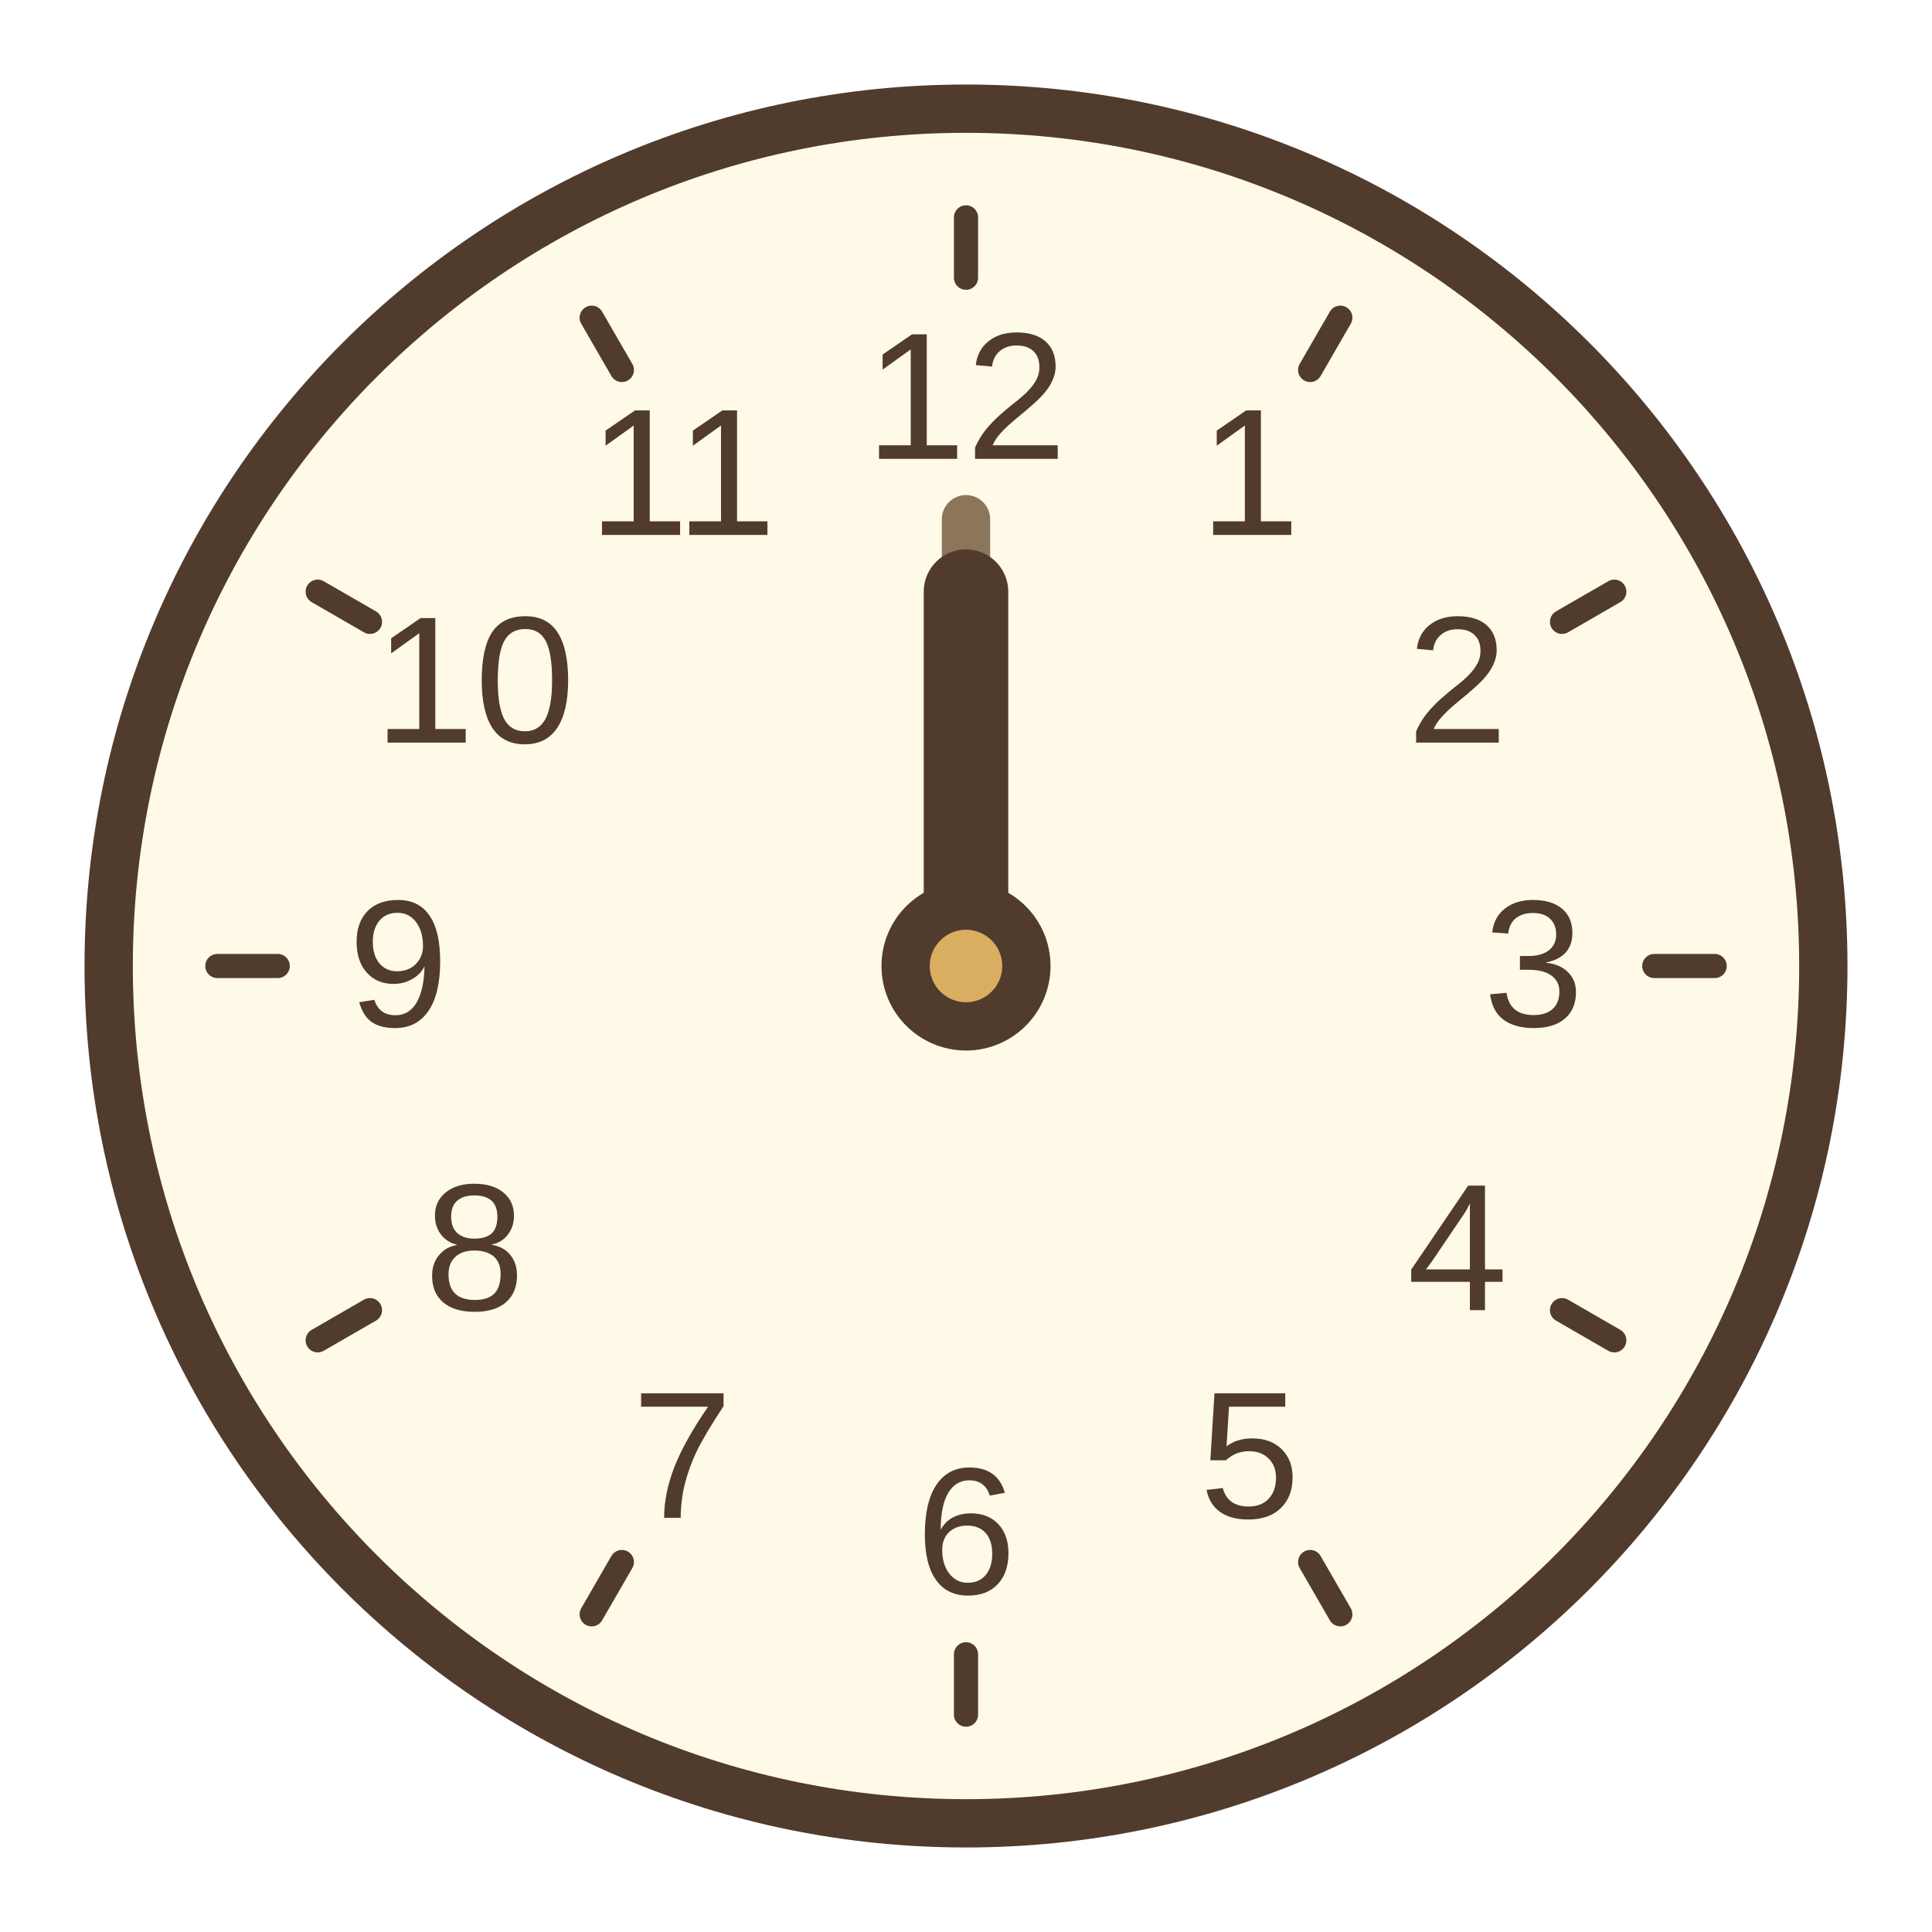
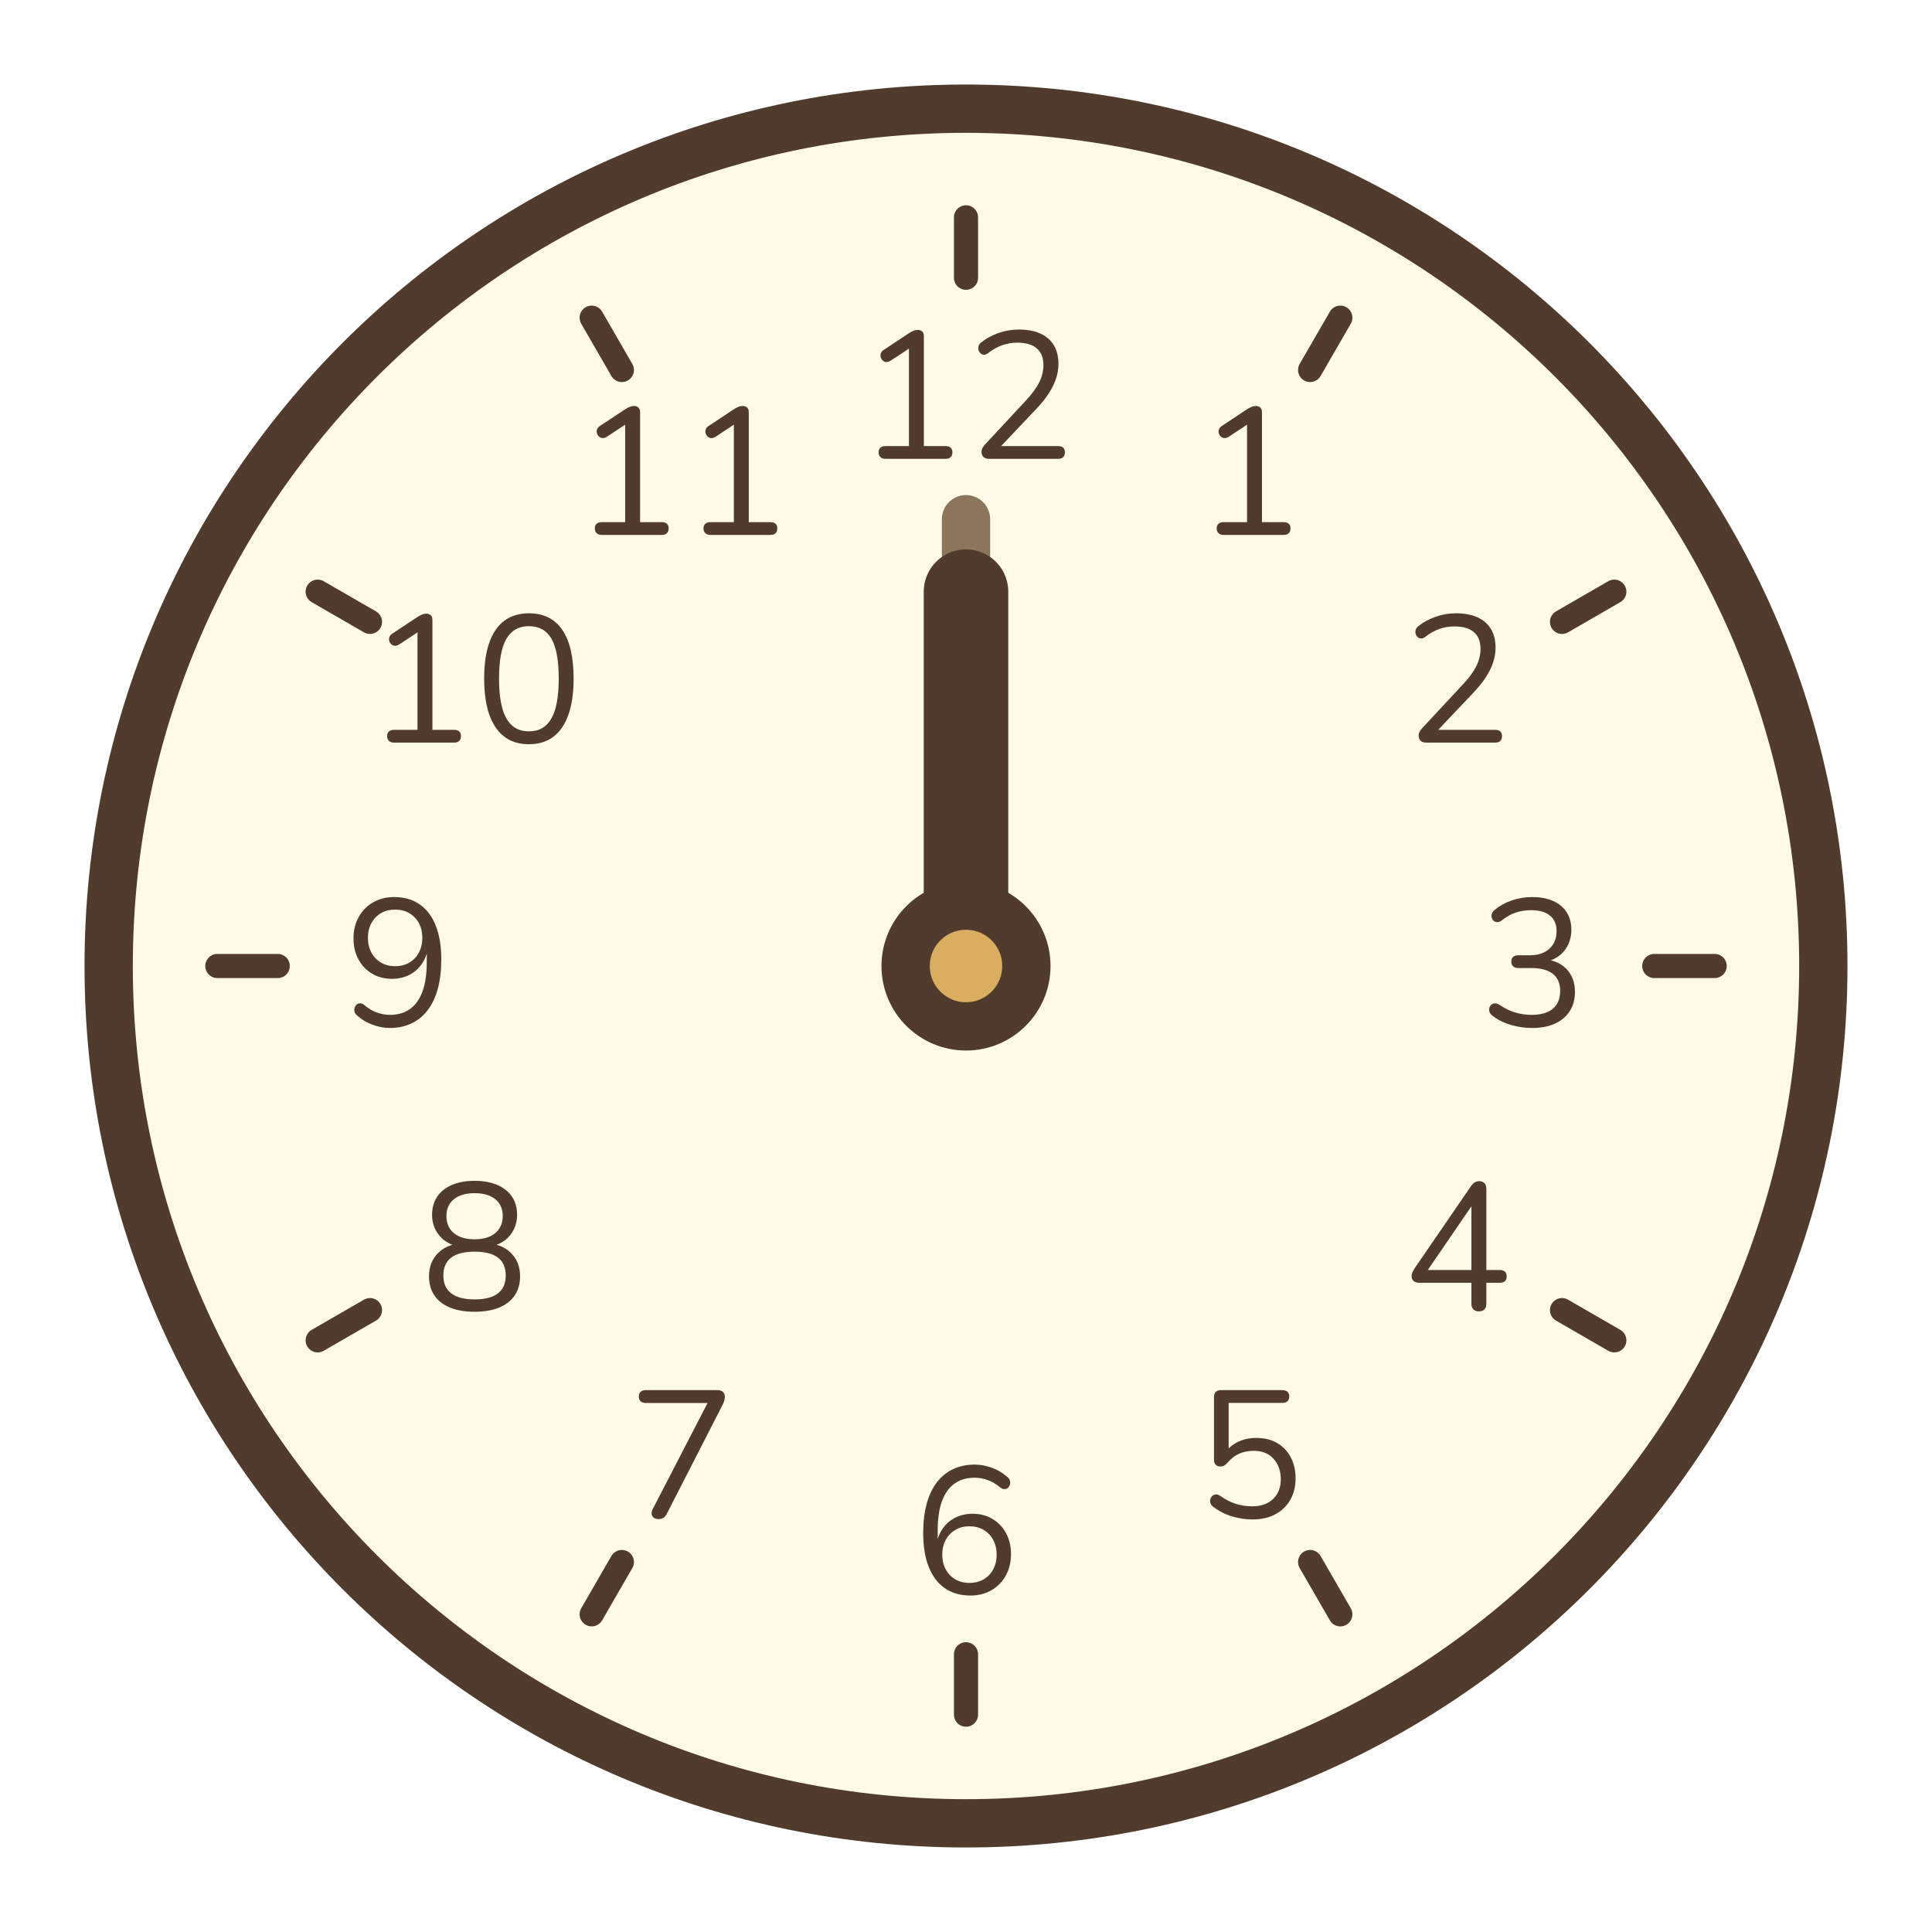
<svg xmlns="http://www.w3.org/2000/svg" viewBox="0 0 160 160">
  <g stroke="#513b2d" stroke-width="4" stroke-linecap="round" stroke-linejoin="round">
    <circle cx="80" cy="80" r="71" fill="#fff9e7" />
    <path d="M80.00 23.00L80.00 18.00" stroke-width="2" />
    <path d="M108.50 30.64L111.00 26.31" stroke-width="2" />
    <path d="M129.36 51.50L133.69 49.00" stroke-width="2" />
    <path d="M137.00 80.00L142.00 80.00" stroke-width="2" />
    <path d="M129.36 108.50L133.69 111.00" stroke-width="2" />
    <path d="M108.50 129.36L111.00 133.69" stroke-width="2" />
    <path d="M80.00 137.00L80.00 142.00" stroke-width="2" />
    <path d="M51.50 129.36L49.00 133.69" stroke-width="2" />
    <path d="M30.64 108.50L26.31 111.00" stroke-width="2" />
    <path d="M23.00 80.00L18.00 80.00" stroke-width="2" />
    <path d="M30.64 51.50L26.31 49.00" stroke-width="2" />
    <path d="M51.50 30.64L49.00 26.31" stroke-width="2" />
-     <text x="103.50" y="44.30" text-anchor="middle" font-family="Arial,sans-serif" font-size="15" stroke="none" fill="#513b2d">1</text>
-     <text x="120.70" y="61.50" text-anchor="middle" font-family="Arial,sans-serif" font-size="15" stroke="none" fill="#513b2d">2</text>
-     <text x="127.00" y="85.00" text-anchor="middle" font-family="Arial,sans-serif" font-size="15" stroke="none" fill="#513b2d">3</text>
-     <text x="120.70" y="108.50" text-anchor="middle" font-family="Arial,sans-serif" font-size="15" stroke="none" fill="#513b2d">4</text>
-     <text x="103.50" y="125.70" text-anchor="middle" font-family="Arial,sans-serif" font-size="15" stroke="none" fill="#513b2d">5</text>
-     <text x="80.00" y="132.00" text-anchor="middle" font-family="Arial,sans-serif" font-size="15" stroke="none" fill="#513b2d">6</text>
-     <text x="56.50" y="125.70" text-anchor="middle" font-family="Arial,sans-serif" font-size="15" stroke="none" fill="#513b2d">7</text>
-     <text x="39.30" y="108.50" text-anchor="middle" font-family="Arial,sans-serif" font-size="15" stroke="none" fill="#513b2d">8</text>
-     <text x="33.00" y="85.00" text-anchor="middle" font-family="Arial,sans-serif" font-size="15" stroke="none" fill="#513b2d">9</text>
-     <text x="39.30" y="61.50" text-anchor="middle" font-family="Arial,sans-serif" font-size="15" stroke="none" fill="#513b2d">10</text>
-     <text x="56.50" y="44.30" text-anchor="middle" font-family="Arial,sans-serif" font-size="15" stroke="none" fill="#513b2d">11</text>
-     <text x="80.00" y="38.00" text-anchor="middle" font-family="Arial,sans-serif" font-size="15" stroke="none" fill="#513b2d">12</text>
+     <g stroke="none" fill="#513b2d" data-label="1" aria-label="1">
+       <path d="M154.94 0Q137.422 0 127.428 9.729Q117.435 19.457 117.435 35.975Q117.435 52.962 127.428 61.721Q137.422 70.48 154.94 70.48H284.965V637.292H328.41L183 541.4Q170.362 533.58 158.898 534.755Q147.435 535.93 139.646 543.454Q131.857 550.977 128.917 561.676Q125.977 572.374 130.092 583.573Q134.206 594.771 147.374 602.59L285.374 694.073Q298.482 702.362 310.265 707.151Q322.048 711.94 333.746 711.94Q347.854 711.94 357.613 703.621Q367.372 695.302 367.372 677.254V70.48H487.397Q505.445 70.48 515.173 61.721Q524.902 52.962 524.902 35.975Q524.902 18.457 515.173 9.229Q505.445 0 487.397 0Z" transform="translate(99 44.3) scale(0.015 -0.015)" data-font="Nunito 400" />
+     </g>
+     <g stroke="none" fill="#513b2d" data-label="2" aria-label="2">
+       <path d="M128.759 0Q106.832 0 96.308 10.524Q85.784 21.048 85.784 38.975Q85.784 49.613 91.338 60.312Q96.892 71.01 107 81.588L330.797 322.095Q382.098 376.987 404.749 423.379Q427.4 469.771 427.4 517.724Q427.4 578.327 390.863 609.893Q354.327 641.46 283.724 641.46Q239.121 641.46 199.289 627.188Q159.457 612.917 121.807 583.555Q109.108 574.206 98.379 574.881Q87.651 575.555 79.862 582.844Q72.073 590.133 69.133 600.832Q66.193 611.53 69.573 622.994Q72.952 634.457 84.59 643.276Q124.41 675.457 178.97 694.698Q233.53 713.94 291.241 713.94Q361.94 713.94 410.759 691.735Q459.578 669.53 484.987 627.121Q510.397 584.711 510.397 524.362Q510.397 482.362 496.632 441.567Q482.867 400.771 455.367 358.976Q427.867 317.181 384.397 271.711L170.95 46.553V70.48H508.422Q526.94 70.48 536.433 61.721Q545.927 52.962 545.927 35.975Q545.927 18.457 536.433 9.229Q526.94 0 508.422 0Z" transform="translate(116.2 61.5) scale(0.015 -0.015)" data-font="Nunito 400" />
+     </g>
+     <g stroke="none" fill="#513b2d" data-label="3" aria-label="3">
+       <path d="M291.832 -8.94Q233.59 -8.94 175.325 7.976Q117.06 24.892 74.06 58.193Q61.482 66.952 57.398 78.651Q53.314 90.349 55.754 100.813Q58.193 111.276 65.982 118.565Q73.771 125.854 85.44 126.794Q97.108 127.734 111.216 119.384Q154.867 89.962 198.698 76.751Q242.53 63.54 289.952 63.54Q340.844 63.54 375.881 78.721Q410.917 93.902 429.068 123.469Q447.219 153.035 447.219 195.518Q447.219 258.241 406.297 290.163Q365.374 322.085 287.06 322.085H215.638Q197.181 322.085 187.187 331.579Q177.193 341.073 177.193 357.59Q177.193 374.108 187.187 383.337Q197.181 392.565 215.638 392.565H280.362Q325.784 392.565 358.351 408.776Q390.917 424.987 409.098 454.614Q427.279 484.241 427.279 525.724Q427.279 581.797 390.947 611.628Q354.616 641.46 286.543 641.46Q241.59 641.46 201.668 628.188Q161.746 614.917 123.276 583.965Q111.108 575.085 99.644 575.495Q88.181 575.905 80.362 582.663Q72.543 589.422 69.338 600.151Q66.133 610.879 70.013 622.608Q73.892 634.337 86.53 643.686Q126.879 677.518 180.735 695.729Q234.59 713.94 291.711 713.94Q359.94 713.94 408.494 692.235Q457.048 670.53 482.957 630.09Q508.867 589.651 508.867 532.771Q508.867 489.711 492.602 454.151Q476.337 418.59 446.541 393.795Q416.746 369 375.216 358.47V369.41Q448.276 356.879 488.541 309.379Q528.807 261.879 528.807 190.349Q528.807 129.41 500.192 84.47Q471.578 39.53 418.554 15.295Q365.53 -8.94 291.832 -8.94Z" transform="translate(122.5 85) scale(0.015 -0.015)" data-font="Nunito 400" />
+     </g>
+     <g stroke="none" fill="#513b2d" data-label="4" aria-label="4">
+       <path d="M418.302 -6.94Q398.905 -6.94 388.001 3.994Q377.098 14.927 377.098 34.794V150.965H90.337Q70.47 150.965 58.597 160.254Q46.724 169.543 46.724 188Q46.724 198.698 52.043 210.276Q57.362 221.854 69.819 240.131L374.568 684.314Q383.797 697.892 394.965 704.916Q406.133 711.94 420.711 711.94Q437.168 711.94 448.337 701.741Q459.505 691.543 459.505 670.206V221.445H532.892Q552.349 221.445 562.078 212.451Q571.807 203.457 571.807 186.47Q571.807 168.952 562.078 159.959Q552.349 150.965 532.892 150.965H459.505V34.794Q459.505 14.927 448.867 3.994Q438.229 -6.94 418.302 -6.94ZM377.098 221.445V608.726H401.327L120.794 199.108V221.445Z" transform="translate(116.2 108.5) scale(0.015 -0.015)" data-font="Nunito 400" />
+     </g>
+     <g stroke="none" fill="#513b2d" data-label="5" aria-label="5">
+       <path d="M315.013 -8.94Q257.771 -8.94 201.181 8.241Q144.59 25.422 98.59 60.784Q87.013 69.073 83.163 80.271Q79.314 91.47 82.284 102.403Q85.254 113.337 93.043 120.861Q100.832 128.384 112.295 129.059Q123.759 129.734 136.867 121.384Q177.578 91.902 221.675 77.721Q265.771 63.54 314.073 63.54Q362.965 63.54 398.266 82.251Q433.568 100.962 452.484 134.589Q471.4 168.216 471.4 212.698Q471.4 281.952 431.303 325.995Q391.206 370.038 321.073 370.038Q277.94 370.038 241.843 354.236Q205.746 338.435 175.686 302.892Q169.337 294.892 159.843 289.247Q150.349 283.603 138.06 283.603Q121.013 283.603 111.724 293.157Q102.435 302.711 102.435 318.819V667.025Q102.435 685.543 112.428 695.271Q122.422 705 140.41 705H480.013Q498.53 705 508.259 696.006Q517.987 687.013 517.987 670.025Q517.987 652.977 508.259 643.749Q498.53 634.52 480.013 634.52H183.432V354.324H160.505Q187.035 395.686 233.216 418.397Q279.397 441.108 336.229 441.108Q402.698 441.108 451.138 412.873Q499.578 384.638 526.283 334.403Q552.987 284.168 552.987 217.168Q552.987 150.819 524.108 99.91Q495.229 49 441.97 20.03Q388.711 -8.94 315.013 -8.94Z" transform="translate(99 125.7) scale(0.015 -0.015)" data-font="Nunito 400" />
+     </g>
+     <g stroke="none" fill="#513b2d" data-label="6" aria-label="6">
+       <path d="M324.41 -8.94Q241.121 -8.94 182.802 31.765Q124.482 72.47 94.073 149.41Q63.663 226.349 63.663 335.229Q63.663 426.819 82.838 497.114Q102.013 567.41 138.892 615.675Q175.771 663.94 228.825 688.94Q281.879 713.94 348.638 713.94Q394.759 713.94 443.44 696.198Q492.121 678.457 529.47 644.565Q539.638 636.686 542.518 625.457Q545.397 614.229 542.427 603.765Q539.457 593.302 531.873 586.043Q524.289 578.784 513.325 578.405Q502.362 578.025 489.724 586.905Q455.724 615.917 419.627 628.688Q383.53 641.46 347.168 641.46Q282.276 641.46 236.71 609.158Q191.143 576.857 167.462 512.254Q143.781 447.651 143.781 351.276V257.721H134.962Q141.372 315.083 168.462 356.354Q195.553 397.626 238.999 420.041Q282.445 442.457 335.686 442.457Q398.276 442.457 446.072 413.987Q493.867 385.518 521.132 335.313Q548.397 285.108 548.397 219.638Q548.397 153.759 519.957 101.849Q491.518 49.94 440.873 20.5Q390.229 -8.94 324.41 -8.94ZM319 60.721Q363.482 60.721 397.344 80.432Q431.206 100.143 450.182 135.475Q469.158 170.807 469.158 216.759Q469.158 263.181 450.182 298.278Q431.206 333.374 397.344 353.32Q363.482 373.266 319 373.266Q274.518 373.266 240.891 353.32Q207.264 333.374 188.053 298.278Q168.842 263.181 168.842 216.759Q168.842 170.807 188.053 135.475Q207.264 100.143 240.891 80.432Q274.518 60.721 319 60.721Z" transform="translate(75.5 132) scale(0.015 -0.015)" data-font="Nunito 400" />
+     </g>
+     <g stroke="none" fill="#513b2d" data-label="7" aria-label="7">
+       <path d="M167.759 -6.94Q153.771 -6.94 143.808 0.084Q133.844 7.108 131.374 19.511Q128.905 31.915 136.663 47.492L458.279 669.568V634.05H98.229Q80.241 634.05 70.247 643.544Q60.254 653.038 60.254 669.555Q60.254 686.543 70.247 695.771Q80.241 705 98.229 705H494.771Q513.289 705 524.192 695.771Q535.095 686.543 535.095 669.555Q535.095 655.508 531.746 645.104Q528.397 634.701 521.578 621.533L214.251 21.276Q206.962 6.698 196.089 -0.121Q185.216 -6.94 167.759 -6.94Z" transform="translate(52 125.7) scale(0.015 -0.015)" data-font="Nunito 400" />
+     </g>
+     <g stroke="none" fill="#513b2d" data-label="8" aria-label="8">
+       <path d="M300 -8.94Q221.181 -8.94 164.802 14.03Q108.422 37 78.513 80.94Q48.603 124.879 48.603 186.819Q48.603 236.289 68.838 274.524Q89.073 312.759 125.073 336.759Q161.073 360.759 208.133 366.759V352.121Q142.543 366.121 104.043 413.621Q65.543 461.121 65.543 526.06Q65.543 585.53 94.482 627.5Q123.422 669.47 176.302 691.705Q229.181 713.94 300 713.94Q371.819 713.94 424.433 691.705Q477.048 669.47 505.987 627.5Q534.927 585.53 534.927 526.06Q534.927 483.121 517.427 446.651Q499.927 410.181 468.162 385.916Q436.397 361.651 392.807 352.59V366.759Q463.867 356.759 507.632 308.524Q551.397 260.289 551.397 186.819Q551.397 124.879 521.487 80.94Q491.578 37 435.464 14.03Q379.349 -8.94 300 -8.94ZM300 59.251Q385.314 59.251 428.736 92.318Q472.158 125.384 472.158 191.578Q472.158 257.771 428.736 290.338Q385.314 322.905 300 322.905Q215.686 322.905 171.764 290.338Q127.842 257.771 127.842 191.578Q127.842 125.384 171.764 92.318Q215.686 59.251 300 59.251ZM300 391.095Q349.013 391.095 383.639 406.511Q418.266 421.927 436.977 450.964Q455.688 480 455.688 519.422Q455.688 579.085 414.501 612.417Q373.314 645.749 300 645.749Q227.216 645.749 185.999 612.417Q144.781 579.085 144.781 519.422Q144.781 459.289 185.999 425.192Q227.216 391.095 300 391.095Z" transform="translate(34.8 108.5) scale(0.015 -0.015)" data-font="Nunito 400" />
+     </g>
+     <g stroke="none" fill="#513b2d" data-label="9" aria-label="9">
+       <path d="M251.362 -8.94Q205.711 -8.94 156.795 9.067Q107.879 27.073 70.53 60.965Q60.362 68.844 57.482 80.073Q54.603 91.302 57.573 101.765Q60.543 112.229 68.127 119.487Q75.711 126.746 86.675 127.391Q97.638 128.035 110.276 118.626Q144.276 89.613 180.373 76.577Q216.47 63.54 252.832 63.54Q318.254 63.54 363.555 95.842Q408.857 128.143 432.538 192.981Q456.219 257.819 456.219 353.724V447.279H465.038Q459.098 390.917 431.773 349.146Q404.447 307.374 361.266 284.959Q318.085 262.543 264.314 262.543Q202.193 262.543 154.163 291.013Q106.133 319.482 78.868 370.187Q51.603 420.892 51.603 485.362Q51.603 552.241 80.308 603.651Q109.013 655.06 159.627 684.5Q210.241 713.94 275.59 713.94Q359.349 713.94 417.433 673.47Q475.518 633 505.927 555.825Q536.337 478.651 536.337 369.771Q536.337 278.181 517.162 207.886Q497.987 137.59 461.108 89.325Q424.229 41.06 371.175 16.06Q318.121 -8.94 251.362 -8.94ZM281.47 332.203Q325.952 332.203 359.814 352.149Q393.676 372.095 412.652 407.427Q431.628 442.759 431.628 488.711Q431.628 535.133 412.652 570.23Q393.676 605.327 359.814 625.038Q325.952 644.749 281.47 644.749Q236.987 644.749 203.361 625.038Q169.734 605.327 150.523 570.23Q131.312 535.133 131.312 488.711Q131.312 442.759 150.523 407.427Q169.734 372.095 203.361 352.149Q236.987 332.203 281.47 332.203Z" transform="translate(28.5 85) scale(0.015 -0.015)" data-font="Nunito 400" />
+     </g>
+     <g stroke="none" fill="#513b2d" data-label="10" aria-label="10">
+       <path d="M154.94 0Q137.422 0 127.428 9.729Q117.435 19.457 117.435 35.975Q117.435 52.962 127.428 61.721Q137.422 70.48 154.94 70.48H284.965V637.292H328.41L183 541.4Q170.362 533.58 158.898 534.755Q147.435 535.93 139.646 543.454Q131.857 550.977 128.917 561.676Q125.977 572.374 130.092 583.573Q134.206 594.771 147.374 602.59L285.374 694.073Q298.482 702.362 310.265 707.151Q322.048 711.94 333.746 711.94Q347.854 711.94 357.613 703.621Q367.372 695.302 367.372 677.254V70.48H487.397Q505.445 70.48 515.173 61.721Q524.902 52.962 524.902 35.975Q524.902 18.457 515.173 9.229Q505.445 0 487.397 0Z" transform="translate(30.3 61.5) scale(0.015 -0.015)" data-font="Nunito 400" />
+       <path d="M300 -8.94Q179.241 -8.94 116.157 84.235Q53.073 177.41 53.073 352.94Q53.073 471.47 81.247 551.705Q109.422 631.94 164.536 672.94Q219.651 713.94 300 713.94Q421.759 713.94 484.343 622.47Q546.927 531 546.927 353.94Q546.927 236.41 518.753 155.44Q490.578 74.47 435.698 32.765Q380.819 -8.94 300 -8.94ZM300 62.131Q383.905 62.131 424.357 133.348Q464.809 204.565 464.809 353.94Q464.809 503.844 424.622 573.357Q384.435 642.869 300 642.869Q216.565 642.869 175.878 573.092Q135.191 503.314 135.191 353.94Q135.191 204.565 175.878 133.348Q216.565 62.131 300 62.131Z" transform="translate(39.3 61.5) scale(0.015 -0.015)" data-font="Nunito 400" />
+     </g>
+     <g stroke="none" fill="#513b2d" data-label="11" aria-label="11">
+       <path d="M154.94 0Q137.422 0 127.428 9.729Q117.435 19.457 117.435 35.975Q117.435 52.962 127.428 61.721Q137.422 70.48 154.94 70.48H284.965V637.292H328.41L183 541.4Q170.362 533.58 158.898 534.755Q147.435 535.93 139.646 543.454Q131.857 550.977 128.917 561.676Q125.977 572.374 130.092 583.573Q134.206 594.771 147.374 602.59L285.374 694.073Q298.482 702.362 310.265 707.151Q322.048 711.94 333.746 711.94Q347.854 711.94 357.613 703.621Q367.372 695.302 367.372 677.254V70.48H487.397Q505.445 70.48 515.173 61.721Q524.902 52.962 524.902 35.975Q524.902 18.457 515.173 9.229Q505.445 0 487.397 0Z" transform="translate(47.5 44.3) scale(0.015 -0.015)" data-font="Nunito 400" />
+       <path d="M154.94 0Q137.422 0 127.428 9.729Q117.435 19.457 117.435 35.975Q117.435 52.962 127.428 61.721Q137.422 70.48 154.94 70.48H284.965V637.292H328.41L183 541.4Q170.362 533.58 158.898 534.755Q147.435 535.93 139.646 543.454Q131.857 550.977 128.917 561.676Q125.977 572.374 130.092 583.573Q134.206 594.771 147.374 602.59L285.374 694.073Q298.482 702.362 310.265 707.151Q322.048 711.94 333.746 711.94Q347.854 711.94 357.613 703.621Q367.372 695.302 367.372 677.254V70.48H487.397Q505.445 70.48 515.173 61.721Q524.902 52.962 524.902 35.975Q524.902 18.457 515.173 9.229Q505.445 0 487.397 0Z" transform="translate(56.5 44.3) scale(0.015 -0.015)" data-font="Nunito 400" />
+     </g>
+     <g stroke="none" fill="#513b2d" data-label="12" aria-label="12">
+       <path d="M154.94 0Q137.422 0 127.428 9.729Q117.435 19.457 117.435 35.975Q117.435 52.962 127.428 61.721Q137.422 70.48 154.94 70.48H284.965V637.292H328.41L183 541.4Q170.362 533.58 158.898 534.755Q147.435 535.93 139.646 543.454Q131.857 550.977 128.917 561.676Q125.977 572.374 130.092 583.573Q134.206 594.771 147.374 602.59L285.374 694.073Q298.482 702.362 310.265 707.151Q322.048 711.94 333.746 711.94Q347.854 711.94 357.613 703.621Q367.372 695.302 367.372 677.254V70.48H487.397Q505.445 70.48 515.173 61.721Q524.902 52.962 524.902 35.975Q524.902 18.457 515.173 9.229Q505.445 0 487.397 0Z" transform="translate(71 38) scale(0.015 -0.015)" data-font="Nunito 400" />
+       <path d="M128.759 0Q106.832 0 96.308 10.524Q85.784 21.048 85.784 38.975Q85.784 49.613 91.338 60.312Q96.892 71.01 107 81.588L330.797 322.095Q382.098 376.987 404.749 423.379Q427.4 469.771 427.4 517.724Q427.4 578.327 390.863 609.893Q354.327 641.46 283.724 641.46Q239.121 641.46 199.289 627.188Q159.457 612.917 121.807 583.555Q109.108 574.206 98.379 574.881Q87.651 575.555 79.862 582.844Q72.073 590.133 69.133 600.832Q66.193 611.53 69.573 622.994Q72.952 634.457 84.59 643.276Q124.41 675.457 178.97 694.698Q233.53 713.94 291.241 713.94Q361.94 713.94 410.759 691.735Q459.578 669.53 484.987 627.121Q510.397 584.711 510.397 524.362Q510.397 482.362 496.632 441.567Q482.867 400.771 455.367 358.976Q427.867 317.181 384.397 271.711L170.95 46.553V70.48H508.422Q526.94 70.48 536.433 61.721Q545.927 52.962 545.927 35.975Q545.927 18.457 536.433 9.229Q526.94 0 508.422 0Z" transform="translate(80 38) scale(0.015 -0.015)" data-font="Nunito 400" />
+     </g>
    <path data-hand="minute" d="M80 80V43" stroke="#8b755b" stroke-width="4" />
    <path data-hand="hour" d="M80 80L80.00 49.00" stroke-width="7" />
    <circle cx="80" cy="80" r="5" fill="#d9ae61" />
  </g>
</svg>
